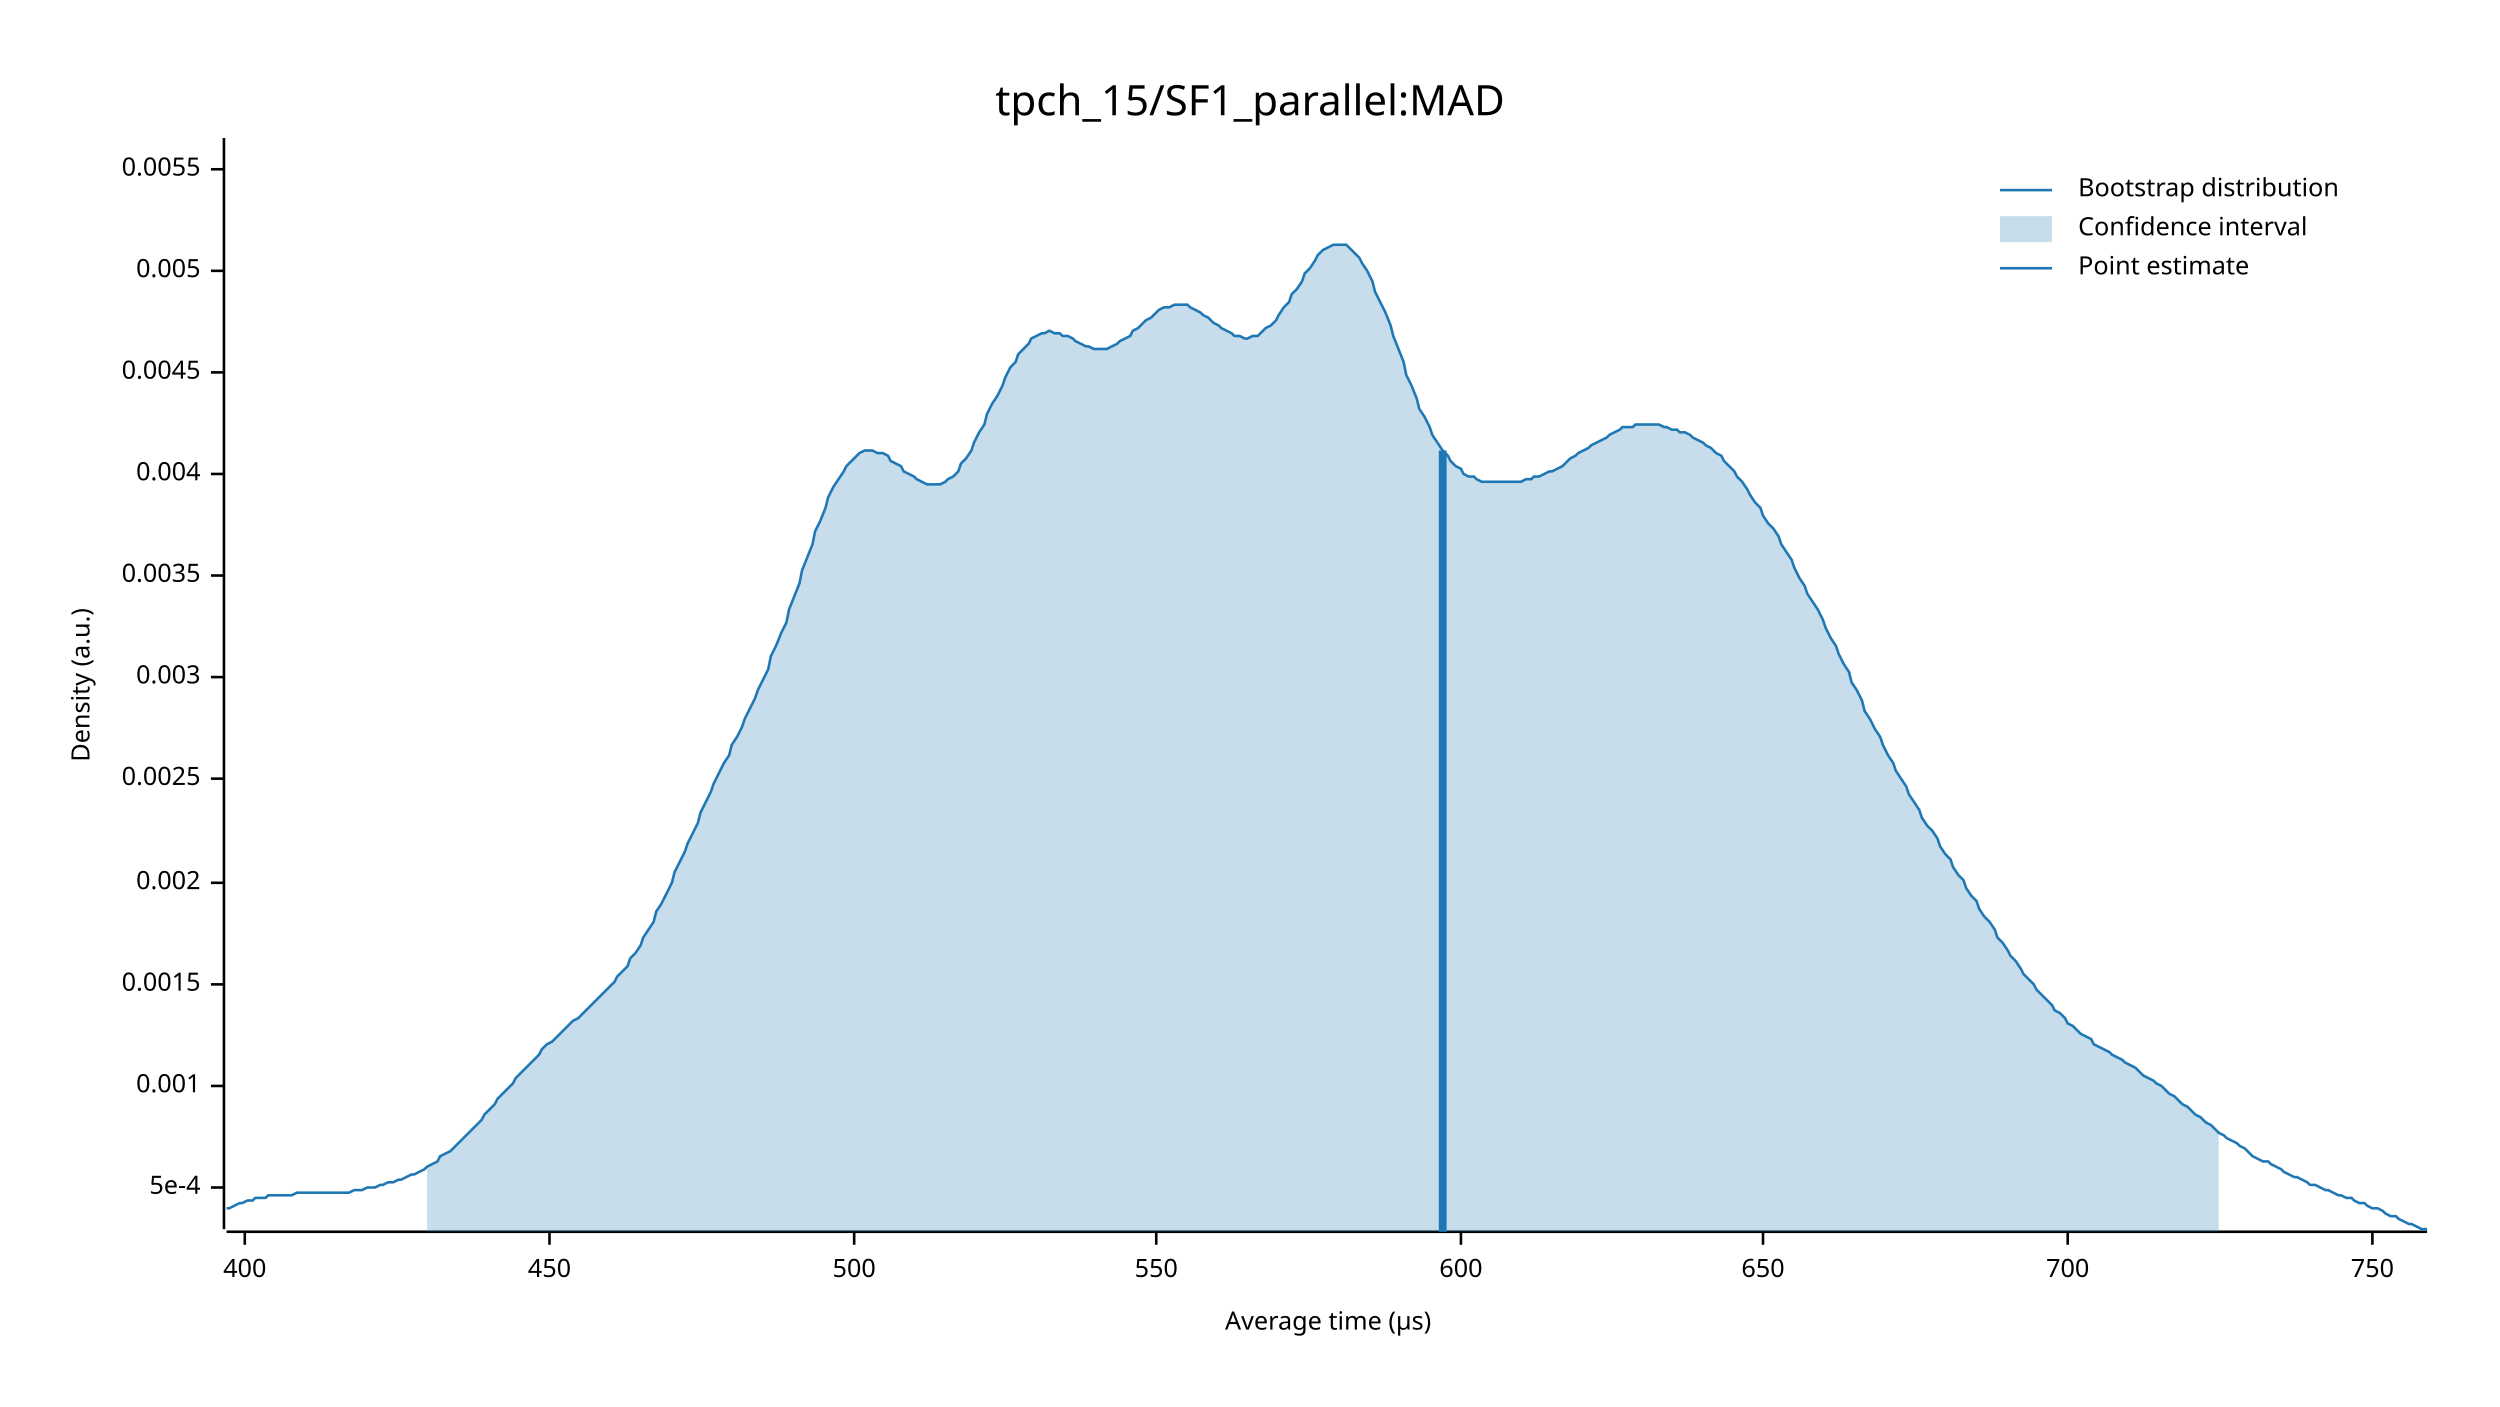
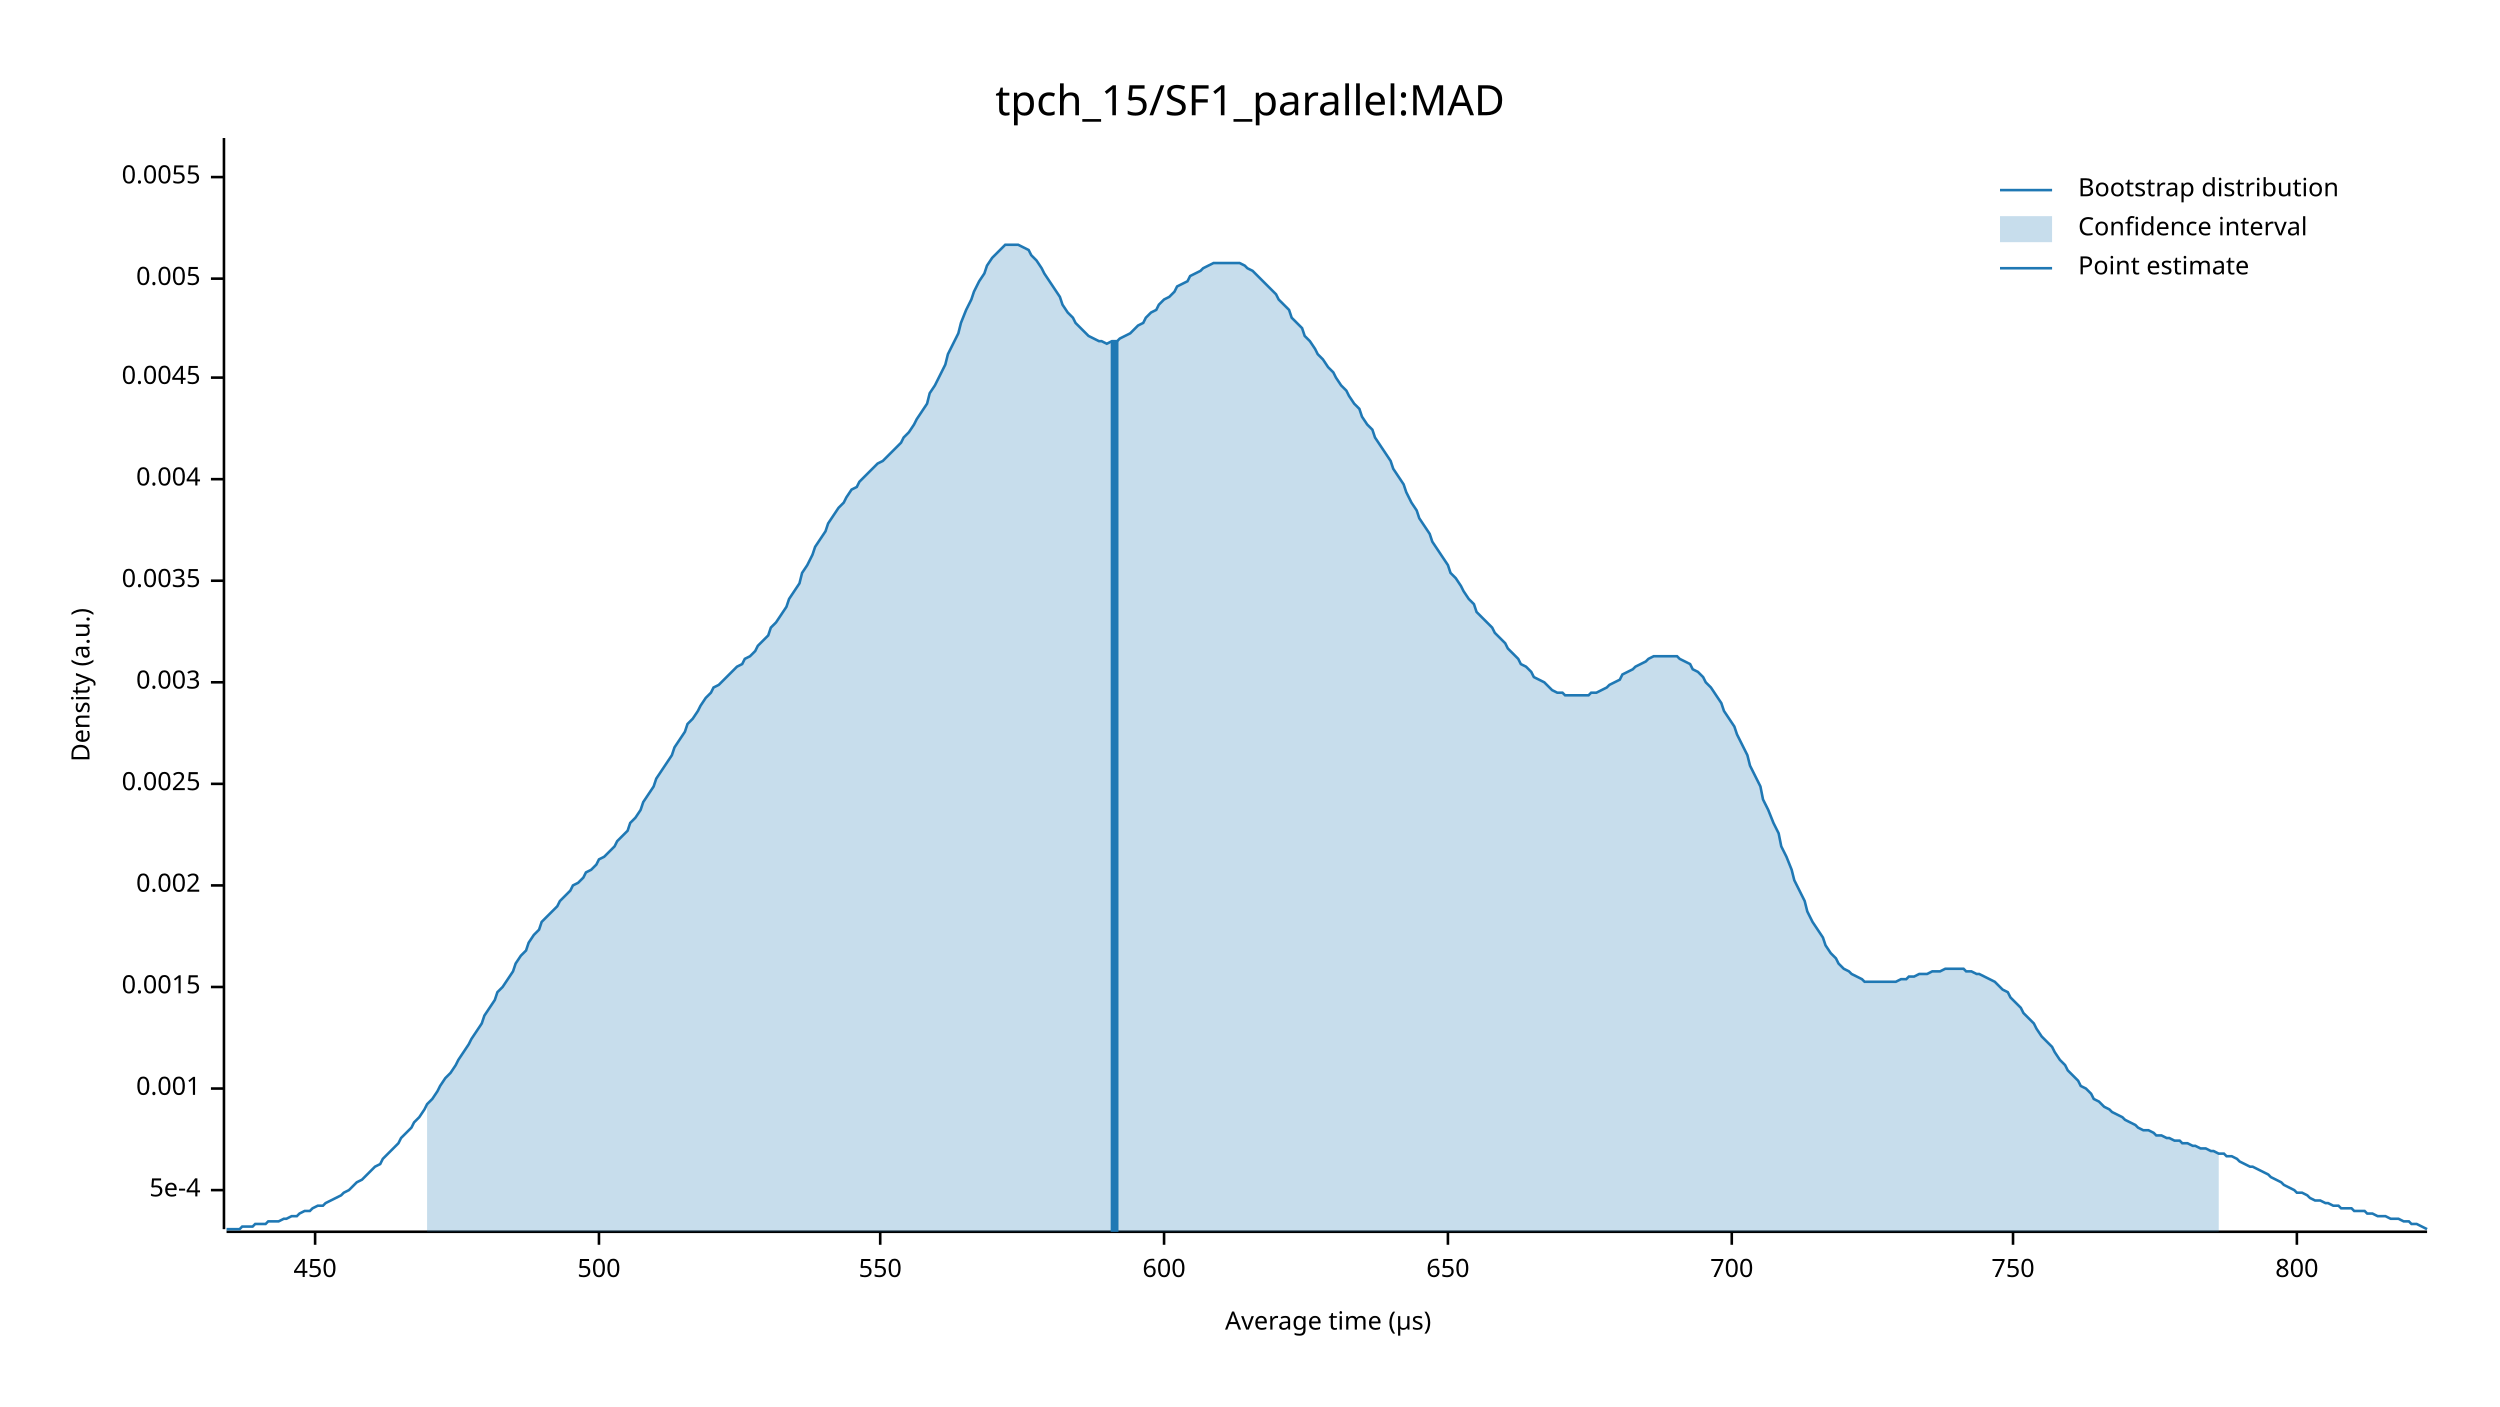
<svg xmlns="http://www.w3.org/2000/svg" width="960" height="540" viewBox="0 0 960 540">
  <text x="480" y="32" dy="0.76em" text-anchor="middle" font-family="sans-serif" font-size="16.129" opacity="1" fill="#000000">
tpch_15/SF1_parallel:MAD
</text>
  <text x="27" y="263" dy="0.76em" text-anchor="middle" font-family="sans-serif" font-size="9.677" opacity="1" fill="#000000" transform="rotate(270, 27, 263)">
Density (a.u.)
</text>
  <text x="510" y="513" dy="-0.5ex" text-anchor="middle" font-family="sans-serif" font-size="9.677" opacity="1" fill="#000000">
Average time (µs)
</text>
  <polyline fill="none" opacity="1" stroke="#000000" stroke-width="1" points="86,53 86,472 " />
-   <text x="77" y="456" dy="0.5ex" text-anchor="end" font-family="sans-serif" font-size="9.677" opacity="1" fill="#000000">
+   <text x="77" y="457" dy="0.5ex" text-anchor="end" font-family="sans-serif" font-size="9.677" opacity="1" fill="#000000">
5e-4
</text>
-   <polyline fill="none" opacity="1" stroke="#000000" stroke-width="1" points="81,456 86,456 " />
-   <text x="77" y="417" dy="0.5ex" text-anchor="end" font-family="sans-serif" font-size="9.677" opacity="1" fill="#000000">
+   <polyline fill="none" opacity="1" stroke="#000000" stroke-width="1" points="81,457 86,457 " />
+   <text x="77" y="418" dy="0.5ex" text-anchor="end" font-family="sans-serif" font-size="9.677" opacity="1" fill="#000000">
0.001
</text>
-   <polyline fill="none" opacity="1" stroke="#000000" stroke-width="1" points="81,417 86,417 " />
-   <text x="77" y="378" dy="0.5ex" text-anchor="end" font-family="sans-serif" font-size="9.677" opacity="1" fill="#000000">
+   <polyline fill="none" opacity="1" stroke="#000000" stroke-width="1" points="81,418 86,418 " />
+   <text x="77" y="379" dy="0.5ex" text-anchor="end" font-family="sans-serif" font-size="9.677" opacity="1" fill="#000000">
0.0015
</text>
-   <polyline fill="none" opacity="1" stroke="#000000" stroke-width="1" points="81,378 86,378 " />
-   <text x="77" y="339" dy="0.5ex" text-anchor="end" font-family="sans-serif" font-size="9.677" opacity="1" fill="#000000">
+   <polyline fill="none" opacity="1" stroke="#000000" stroke-width="1" points="81,379 86,379 " />
+   <text x="77" y="340" dy="0.5ex" text-anchor="end" font-family="sans-serif" font-size="9.677" opacity="1" fill="#000000">
0.002
</text>
-   <polyline fill="none" opacity="1" stroke="#000000" stroke-width="1" points="81,339 86,339 " />
-   <text x="77" y="299" dy="0.5ex" text-anchor="end" font-family="sans-serif" font-size="9.677" opacity="1" fill="#000000">
+   <polyline fill="none" opacity="1" stroke="#000000" stroke-width="1" points="81,340 86,340 " />
+   <text x="77" y="301" dy="0.5ex" text-anchor="end" font-family="sans-serif" font-size="9.677" opacity="1" fill="#000000">
0.0025
</text>
-   <polyline fill="none" opacity="1" stroke="#000000" stroke-width="1" points="81,299 86,299 " />
-   <text x="77" y="260" dy="0.5ex" text-anchor="end" font-family="sans-serif" font-size="9.677" opacity="1" fill="#000000">
+   <polyline fill="none" opacity="1" stroke="#000000" stroke-width="1" points="81,301 86,301 " />
+   <text x="77" y="262" dy="0.5ex" text-anchor="end" font-family="sans-serif" font-size="9.677" opacity="1" fill="#000000">
0.003
</text>
-   <polyline fill="none" opacity="1" stroke="#000000" stroke-width="1" points="81,260 86,260 " />
-   <text x="77" y="221" dy="0.5ex" text-anchor="end" font-family="sans-serif" font-size="9.677" opacity="1" fill="#000000">
+   <polyline fill="none" opacity="1" stroke="#000000" stroke-width="1" points="81,262 86,262 " />
+   <text x="77" y="223" dy="0.5ex" text-anchor="end" font-family="sans-serif" font-size="9.677" opacity="1" fill="#000000">
0.0035
</text>
-   <polyline fill="none" opacity="1" stroke="#000000" stroke-width="1" points="81,221 86,221 " />
-   <text x="77" y="182" dy="0.5ex" text-anchor="end" font-family="sans-serif" font-size="9.677" opacity="1" fill="#000000">
+   <polyline fill="none" opacity="1" stroke="#000000" stroke-width="1" points="81,223 86,223 " />
+   <text x="77" y="184" dy="0.5ex" text-anchor="end" font-family="sans-serif" font-size="9.677" opacity="1" fill="#000000">
0.004
</text>
-   <polyline fill="none" opacity="1" stroke="#000000" stroke-width="1" points="81,182 86,182 " />
-   <text x="77" y="143" dy="0.5ex" text-anchor="end" font-family="sans-serif" font-size="9.677" opacity="1" fill="#000000">
+   <polyline fill="none" opacity="1" stroke="#000000" stroke-width="1" points="81,184 86,184 " />
+   <text x="77" y="145" dy="0.5ex" text-anchor="end" font-family="sans-serif" font-size="9.677" opacity="1" fill="#000000">
0.0045
</text>
-   <polyline fill="none" opacity="1" stroke="#000000" stroke-width="1" points="81,143 86,143 " />
-   <text x="77" y="104" dy="0.5ex" text-anchor="end" font-family="sans-serif" font-size="9.677" opacity="1" fill="#000000">
+   <polyline fill="none" opacity="1" stroke="#000000" stroke-width="1" points="81,145 86,145 " />
+   <text x="77" y="107" dy="0.5ex" text-anchor="end" font-family="sans-serif" font-size="9.677" opacity="1" fill="#000000">
0.005
</text>
-   <polyline fill="none" opacity="1" stroke="#000000" stroke-width="1" points="81,104 86,104 " />
-   <text x="77" y="65" dy="0.5ex" text-anchor="end" font-family="sans-serif" font-size="9.677" opacity="1" fill="#000000">
+   <polyline fill="none" opacity="1" stroke="#000000" stroke-width="1" points="81,107 86,107 " />
+   <text x="77" y="68" dy="0.5ex" text-anchor="end" font-family="sans-serif" font-size="9.677" opacity="1" fill="#000000">
0.0055
</text>
-   <polyline fill="none" opacity="1" stroke="#000000" stroke-width="1" points="81,65 86,65 " />
+   <polyline fill="none" opacity="1" stroke="#000000" stroke-width="1" points="81,68 86,68 " />
  <polyline fill="none" opacity="1" stroke="#000000" stroke-width="1" points="87,473 932,473 " />
-   <text x="94" y="483" dy="0.76em" text-anchor="middle" font-family="sans-serif" font-size="9.677" opacity="1" fill="#000000">
- 400
- </text>
-   <polyline fill="none" opacity="1" stroke="#000000" stroke-width="1" points="94,473 94,478 " />
-   <text x="211" y="483" dy="0.76em" text-anchor="middle" font-family="sans-serif" font-size="9.677" opacity="1" fill="#000000">
+   <text x="121" y="483" dy="0.76em" text-anchor="middle" font-family="sans-serif" font-size="9.677" opacity="1" fill="#000000">
450
</text>
-   <polyline fill="none" opacity="1" stroke="#000000" stroke-width="1" points="211,473 211,478 " />
-   <text x="328" y="483" dy="0.76em" text-anchor="middle" font-family="sans-serif" font-size="9.677" opacity="1" fill="#000000">
+   <polyline fill="none" opacity="1" stroke="#000000" stroke-width="1" points="121,473 121,478 " />
+   <text x="230" y="483" dy="0.76em" text-anchor="middle" font-family="sans-serif" font-size="9.677" opacity="1" fill="#000000">
500
</text>
-   <polyline fill="none" opacity="1" stroke="#000000" stroke-width="1" points="328,473 328,478 " />
-   <text x="444" y="483" dy="0.76em" text-anchor="middle" font-family="sans-serif" font-size="9.677" opacity="1" fill="#000000">
+   <polyline fill="none" opacity="1" stroke="#000000" stroke-width="1" points="230,473 230,478 " />
+   <text x="338" y="483" dy="0.76em" text-anchor="middle" font-family="sans-serif" font-size="9.677" opacity="1" fill="#000000">
550
</text>
-   <polyline fill="none" opacity="1" stroke="#000000" stroke-width="1" points="444,473 444,478 " />
-   <text x="561" y="483" dy="0.76em" text-anchor="middle" font-family="sans-serif" font-size="9.677" opacity="1" fill="#000000">
+   <polyline fill="none" opacity="1" stroke="#000000" stroke-width="1" points="338,473 338,478 " />
+   <text x="447" y="483" dy="0.76em" text-anchor="middle" font-family="sans-serif" font-size="9.677" opacity="1" fill="#000000">
600
</text>
-   <polyline fill="none" opacity="1" stroke="#000000" stroke-width="1" points="561,473 561,478 " />
-   <text x="677" y="483" dy="0.76em" text-anchor="middle" font-family="sans-serif" font-size="9.677" opacity="1" fill="#000000">
+   <polyline fill="none" opacity="1" stroke="#000000" stroke-width="1" points="447,473 447,478 " />
+   <text x="556" y="483" dy="0.76em" text-anchor="middle" font-family="sans-serif" font-size="9.677" opacity="1" fill="#000000">
650
</text>
-   <polyline fill="none" opacity="1" stroke="#000000" stroke-width="1" points="677,473 677,478 " />
-   <text x="794" y="483" dy="0.76em" text-anchor="middle" font-family="sans-serif" font-size="9.677" opacity="1" fill="#000000">
+   <polyline fill="none" opacity="1" stroke="#000000" stroke-width="1" points="556,473 556,478 " />
+   <text x="665" y="483" dy="0.76em" text-anchor="middle" font-family="sans-serif" font-size="9.677" opacity="1" fill="#000000">
700
</text>
-   <polyline fill="none" opacity="1" stroke="#000000" stroke-width="1" points="794,473 794,478 " />
-   <text x="911" y="483" dy="0.76em" text-anchor="middle" font-family="sans-serif" font-size="9.677" opacity="1" fill="#000000">
+   <polyline fill="none" opacity="1" stroke="#000000" stroke-width="1" points="665,473 665,478 " />
+   <text x="773" y="483" dy="0.76em" text-anchor="middle" font-family="sans-serif" font-size="9.677" opacity="1" fill="#000000">
750
</text>
-   <polyline fill="none" opacity="1" stroke="#000000" stroke-width="1" points="911,473 911,478 " />
-   <polyline fill="none" opacity="1" stroke="#1F78B4" stroke-width="1" points="87,464 88,464 90,463 92,462 93,462 95,461 97,461 98,460 100,460 102,460 103,459 105,459 107,459 109,459 110,459 112,459 114,458 115,458 117,458 119,458 120,458 122,458 124,458 125,458 127,458 129,458 131,458 132,458 134,458 136,457 137,457 139,457 141,456 142,456 144,456 146,455 147,455 149,454 151,454 153,453 154,453 156,452 158,451 159,451 161,450 163,449 164,448 166,447 168,446 169,444 171,443 173,442 175,440 176,439 178,437 180,435 181,434 183,432 185,430 186,428 188,426 190,424 191,422 193,420 195,418 197,416 198,414 200,412 202,410 203,409 205,407 207,405 208,403 210,401 212,400 214,398 215,397 217,395 219,393 220,392 222,391 224,389 225,388 227,386 229,384 230,383 232,381 234,379 236,377 237,375 239,373 241,371 242,368 244,366 246,363 247,360 249,357 251,354 252,350 254,347 256,343 258,339 259,335 261,331 263,327 264,324 266,320 268,316 269,312 271,308 273,304 274,301 276,297 278,293 280,290 281,286 283,283 285,279 286,276 288,272 290,268 291,265 293,261 295,257 296,252 298,248 300,243 302,239 303,234 305,229 307,224 308,219 310,214 312,209 313,204 315,200 317,195 318,191 320,187 322,184 324,181 325,179 327,177 329,175 330,174 332,173 334,173 335,173 337,174 339,174 341,175 342,177 344,178 346,179 347,181 349,182 351,183 352,184 354,185 356,186 357,186 359,186 361,186 363,185 364,184 366,183 368,181 369,178 371,176 373,173 374,170 376,166 378,163 379,159 381,155 383,152 385,148 386,145 388,141 390,139 391,136 393,134 395,132 396,130 398,129 400,128 401,128 403,127 405,128 407,128 408,129 410,129 412,130 413,131 415,132 417,133 418,133 420,134 422,134 423,134 425,134 427,133 429,132 430,131 432,130 434,129 435,127 437,126 439,124 440,123 442,122 444,120 445,119 447,118 449,118 451,117 452,117 454,117 456,117 457,118 459,119 461,120 462,121 464,122 466,124 468,125 469,126 471,127 473,128 474,129 476,129 478,130 479,130 481,129 483,129 484,128 486,126 488,125 490,123 491,121 493,118 495,116 496,113 498,111 500,108 501,105 503,103 505,100 506,98 508,96 510,95 512,94 513,94 515,94 517,94 518,95 520,97 522,99 523,101 525,104 527,108 528,112 530,116 532,120 534,125 535,129 537,134 539,139 540,144 542,148 544,153 545,157 547,160 549,164 550,167 552,170 554,173 556,175 557,177 559,179 561,180 562,182 564,183 566,183 567,184 569,185 571,185 573,185 574,185 576,185 578,185 579,185 581,185 583,185 584,185 586,184 588,184 589,183 591,183 593,182 595,181 596,181 598,180 600,179 601,178 603,176 605,175 606,174 608,173 610,172 611,171 613,170 615,169 617,168 618,167 620,166 622,165 623,164 625,164 627,164 628,163 630,163 632,163 633,163 635,163 637,163 639,164 640,164 642,165 644,165 645,166 647,166 649,167 650,168 652,169 654,170 655,171 657,172 659,174 661,175 662,177 664,179 666,181 667,183 669,185 671,188 672,190 674,193 676,195 677,198 679,201 681,203 683,206 684,209 686,212 688,215 689,218 691,222 693,225 694,228 696,231 698,234 700,238 701,241 703,245 705,248 706,251 708,255 710,258 711,262 713,265 715,269 716,273 718,276 720,280 722,283 723,286 725,290 727,293 728,296 730,299 732,302 733,305 735,308 737,311 738,314 740,317 742,319 744,322 745,325 747,328 749,330 750,333 752,336 754,338 755,341 757,344 759,346 760,349 762,352 764,354 766,357 767,360 769,362 771,365 772,367 774,369 776,372 777,374 779,376 781,378 782,380 784,382 786,384 788,386 789,388 791,389 793,391 794,393 796,394 798,396 799,397 801,398 803,399 804,401 806,402 808,403 810,404 811,405 813,406 815,407 816,408 818,409 820,410 821,411 823,413 825,414 827,415 828,416 830,417 832,419 833,420 835,421 837,423 838,424 840,425 842,427 843,428 845,429 847,431 849,432 850,433 852,435 854,436 855,437 857,438 859,439 860,440 862,441 864,443 865,444 867,445 869,446 871,446 872,447 874,448 876,449 877,450 879,451 881,452 882,452 884,453 886,454 887,455 889,455 891,456 893,457 894,457 896,458 898,459 899,459 901,460 903,460 904,461 906,462 908,462 909,463 911,464 913,464 915,465 916,466 918,467 920,467 921,468 923,469 925,470 926,470 928,471 930,472 932,472 " />
-   <polygon opacity="0.25" fill="#1F78B4" points="164,448 166,447 168,446 169,444 171,443 173,442 175,440 176,439 178,437 180,435 181,434 183,432 185,430 186,428 188,426 190,424 191,422 193,420 195,418 197,416 198,414 200,412 202,410 203,409 205,407 207,405 208,403 210,401 212,400 214,398 215,397 217,395 219,393 220,392 222,391 224,389 225,388 227,386 229,384 230,383 232,381 234,379 236,377 237,375 239,373 241,371 242,368 244,366 246,363 247,360 249,357 251,354 252,350 254,347 256,343 258,339 259,335 261,331 263,327 264,324 266,320 268,316 269,312 271,308 273,304 274,301 276,297 278,293 280,290 281,286 283,283 285,279 286,276 288,272 290,268 291,265 293,261 295,257 296,252 298,248 300,243 302,239 303,234 305,229 307,224 308,219 310,214 312,209 313,204 315,200 317,195 318,191 320,187 322,184 324,181 325,179 327,177 329,175 330,174 332,173 334,173 335,173 337,174 339,174 341,175 342,177 344,178 346,179 347,181 349,182 351,183 352,184 354,185 356,186 357,186 359,186 361,186 363,185 364,184 366,183 368,181 369,178 371,176 373,173 374,170 376,166 378,163 379,159 381,155 383,152 385,148 386,145 388,141 390,139 391,136 393,134 395,132 396,130 398,129 400,128 401,128 403,127 405,128 407,128 408,129 410,129 412,130 413,131 415,132 417,133 418,133 420,134 422,134 423,134 425,134 427,133 429,132 430,131 432,130 434,129 435,127 437,126 439,124 440,123 442,122 444,120 445,119 447,118 449,118 451,117 452,117 454,117 456,117 457,118 459,119 461,120 462,121 464,122 466,124 468,125 469,126 471,127 473,128 474,129 476,129 478,130 479,130 481,129 483,129 484,128 486,126 488,125 490,123 491,121 493,118 495,116 496,113 498,111 500,108 501,105 503,103 505,100 506,98 508,96 510,95 512,94 513,94 515,94 517,94 518,95 520,97 522,99 523,101 525,104 527,108 528,112 530,116 532,120 534,125 535,129 537,134 539,139 540,144 542,148 544,153 545,157 547,160 549,164 550,167 552,170 554,173 556,175 557,177 559,179 561,180 562,182 564,183 566,183 567,184 569,185 571,185 573,185 574,185 576,185 578,185 579,185 581,185 583,185 584,185 586,184 588,184 589,183 591,183 593,182 595,181 596,181 598,180 600,179 601,178 603,176 605,175 606,174 608,173 610,172 611,171 613,170 615,169 617,168 618,167 620,166 622,165 623,164 625,164 627,164 628,163 630,163 632,163 633,163 635,163 637,163 639,164 640,164 642,165 644,165 645,166 647,166 649,167 650,168 652,169 654,170 655,171 657,172 659,174 661,175 662,177 664,179 666,181 667,183 669,185 671,188 672,190 674,193 676,195 677,198 679,201 681,203 683,206 684,209 686,212 688,215 689,218 691,222 693,225 694,228 696,231 698,234 700,238 701,241 703,245 705,248 706,251 708,255 710,258 711,262 713,265 715,269 716,273 718,276 720,280 722,283 723,286 725,290 727,293 728,296 730,299 732,302 733,305 735,308 737,311 738,314 740,317 742,319 744,322 745,325 747,328 749,330 750,333 752,336 754,338 755,341 757,344 759,346 760,349 762,352 764,354 766,357 767,360 769,362 771,365 772,367 774,369 776,372 777,374 779,376 781,378 782,380 784,382 786,384 788,386 789,388 791,389 793,391 794,393 796,394 798,396 799,397 801,398 803,399 804,401 806,402 808,403 810,404 811,405 813,406 815,407 816,408 818,409 820,410 821,411 823,413 825,414 827,415 828,416 830,417 832,419 833,420 835,421 837,423 838,424 840,425 842,427 843,428 845,429 847,431 849,432 850,433 852,435 852,473 164,473 " />
-   <polyline fill="none" opacity="1" stroke="#1F78B4" stroke-width="3" points="554,473 554,173 " />
+   <polyline fill="none" opacity="1" stroke="#000000" stroke-width="1" points="773,473 773,478 " />
+   <text x="882" y="483" dy="0.76em" text-anchor="middle" font-family="sans-serif" font-size="9.677" opacity="1" fill="#000000">
+ 800
+ </text>
+   <polyline fill="none" opacity="1" stroke="#000000" stroke-width="1" points="882,473 882,478 " />
+   <polyline fill="none" opacity="1" stroke="#1F78B4" stroke-width="1" points="87,472 88,472 90,472 92,472 93,471 95,471 97,471 98,470 100,470 102,470 103,469 105,469 107,469 109,468 110,468 112,467 114,467 115,466 117,465 119,465 120,464 122,463 124,463 125,462 127,461 129,460 131,459 132,458 134,457 136,455 137,454 139,453 141,451 142,450 144,448 146,447 147,445 149,443 151,441 153,439 154,437 156,435 158,433 159,431 161,429 163,426 164,424 166,422 168,419 169,417 171,414 173,412 175,409 176,407 178,404 180,401 181,399 183,396 185,393 186,390 188,387 190,384 191,381 193,379 195,376 197,373 198,370 200,367 202,365 203,362 205,359 207,357 208,354 210,352 212,350 214,348 215,346 217,344 219,342 220,340 222,339 224,337 225,335 227,334 229,332 230,330 232,329 234,327 236,325 237,323 239,321 241,319 242,316 244,314 246,311 247,308 249,305 251,302 252,299 254,296 256,293 258,290 259,287 261,284 263,281 264,278 266,276 268,273 269,271 271,268 273,266 274,264 276,263 278,261 280,259 281,258 283,256 285,255 286,253 288,252 290,250 291,248 293,246 295,244 296,241 298,239 300,236 302,233 303,230 305,227 307,224 308,220 310,217 312,213 313,210 315,207 317,204 318,201 320,198 322,195 324,193 325,191 327,188 329,187 330,185 332,183 334,181 335,180 337,178 339,177 341,175 342,174 344,172 346,170 347,168 349,166 351,163 352,161 354,158 356,155 357,151 359,148 361,144 363,140 364,136 366,132 368,128 369,124 371,119 373,115 374,112 376,108 378,105 379,102 381,99 383,97 385,95 386,94 388,94 390,94 391,94 393,95 395,96 396,98 398,100 400,103 401,105 403,108 405,111 407,114 408,117 410,120 412,122 413,124 415,126 417,128 418,129 420,130 422,131 423,131 425,132 427,131 429,131 430,130 432,129 434,128 435,127 437,125 439,124 440,122 442,120 444,119 445,117 447,115 449,114 451,112 452,110 454,109 456,108 457,106 459,105 461,104 462,103 464,102 466,101 468,101 469,101 471,101 473,101 474,101 476,101 478,102 479,103 481,104 483,106 484,107 486,109 488,111 490,113 491,115 493,117 495,119 496,122 498,124 500,126 501,129 503,131 505,134 506,136 508,138 510,141 512,143 513,145 515,148 517,150 518,152 520,155 522,157 523,160 525,163 527,165 528,168 530,171 532,174 534,177 535,180 537,183 539,186 540,189 542,193 544,196 545,199 547,202 549,205 550,208 552,211 554,214 556,217 557,220 559,222 561,225 562,227 564,230 566,232 567,235 569,237 571,239 573,241 574,243 576,245 578,247 579,249 581,251 583,253 584,255 586,256 588,258 589,260 591,261 593,262 595,264 596,265 598,266 600,266 601,267 603,267 605,267 606,267 608,267 610,267 611,266 613,266 615,265 617,264 618,263 620,262 622,261 623,259 625,258 627,257 628,256 630,255 632,254 633,253 635,252 637,252 639,252 640,252 642,252 644,252 645,253 647,254 649,255 650,257 652,258 654,260 655,262 657,264 659,267 661,270 662,273 664,276 666,279 667,282 669,286 671,290 672,294 674,298 676,302 677,307 679,311 681,316 683,320 684,325 686,329 688,334 689,338 691,342 693,346 694,350 696,354 698,357 700,360 701,363 703,366 705,368 706,370 708,372 710,373 711,374 713,375 715,376 716,377 718,377 720,377 722,377 723,377 725,377 727,377 728,377 730,376 732,376 733,375 735,375 737,374 738,374 740,374 742,373 744,373 745,373 747,372 749,372 750,372 752,372 754,372 755,373 757,373 759,374 760,374 762,375 764,376 766,377 767,378 769,380 771,381 772,383 774,385 776,387 777,389 779,391 781,393 782,395 784,398 786,400 788,402 789,404 791,407 793,409 794,411 796,413 798,415 799,417 801,418 803,420 804,422 806,423 808,425 810,426 811,427 813,428 815,429 816,430 818,431 820,432 821,433 823,434 825,434 827,435 828,436 830,436 832,437 833,437 835,438 837,438 838,439 840,439 842,440 843,440 845,441 847,441 849,442 850,442 852,443 854,443 855,444 857,444 859,445 860,446 862,447 864,448 865,448 867,449 869,450 871,451 872,452 874,453 876,454 877,455 879,456 881,457 882,458 884,458 886,459 887,460 889,461 891,461 893,462 894,462 896,463 898,463 899,464 901,464 903,464 904,465 906,465 908,465 909,466 911,466 913,467 915,467 916,467 918,468 920,468 921,468 923,469 925,469 926,470 928,470 930,471 932,472 " />
+   <polygon opacity="0.25" fill="#1F78B4" points="164,424 166,422 168,419 169,417 171,414 173,412 175,409 176,407 178,404 180,401 181,399 183,396 185,393 186,390 188,387 190,384 191,381 193,379 195,376 197,373 198,370 200,367 202,365 203,362 205,359 207,357 208,354 210,352 212,350 214,348 215,346 217,344 219,342 220,340 222,339 224,337 225,335 227,334 229,332 230,330 232,329 234,327 236,325 237,323 239,321 241,319 242,316 244,314 246,311 247,308 249,305 251,302 252,299 254,296 256,293 258,290 259,287 261,284 263,281 264,278 266,276 268,273 269,271 271,268 273,266 274,264 276,263 278,261 280,259 281,258 283,256 285,255 286,253 288,252 290,250 291,248 293,246 295,244 296,241 298,239 300,236 302,233 303,230 305,227 307,224 308,220 310,217 312,213 313,210 315,207 317,204 318,201 320,198 322,195 324,193 325,191 327,188 329,187 330,185 332,183 334,181 335,180 337,178 339,177 341,175 342,174 344,172 346,170 347,168 349,166 351,163 352,161 354,158 356,155 357,151 359,148 361,144 363,140 364,136 366,132 368,128 369,124 371,119 373,115 374,112 376,108 378,105 379,102 381,99 383,97 385,95 386,94 388,94 390,94 391,94 393,95 395,96 396,98 398,100 400,103 401,105 403,108 405,111 407,114 408,117 410,120 412,122 413,124 415,126 417,128 418,129 420,130 422,131 423,131 425,132 427,131 429,131 430,130 432,129 434,128 435,127 437,125 439,124 440,122 442,120 444,119 445,117 447,115 449,114 451,112 452,110 454,109 456,108 457,106 459,105 461,104 462,103 464,102 466,101 468,101 469,101 471,101 473,101 474,101 476,101 478,102 479,103 481,104 483,106 484,107 486,109 488,111 490,113 491,115 493,117 495,119 496,122 498,124 500,126 501,129 503,131 505,134 506,136 508,138 510,141 512,143 513,145 515,148 517,150 518,152 520,155 522,157 523,160 525,163 527,165 528,168 530,171 532,174 534,177 535,180 537,183 539,186 540,189 542,193 544,196 545,199 547,202 549,205 550,208 552,211 554,214 556,217 557,220 559,222 561,225 562,227 564,230 566,232 567,235 569,237 571,239 573,241 574,243 576,245 578,247 579,249 581,251 583,253 584,255 586,256 588,258 589,260 591,261 593,262 595,264 596,265 598,266 600,266 601,267 603,267 605,267 606,267 608,267 610,267 611,266 613,266 615,265 617,264 618,263 620,262 622,261 623,259 625,258 627,257 628,256 630,255 632,254 633,253 635,252 637,252 639,252 640,252 642,252 644,252 645,253 647,254 649,255 650,257 652,258 654,260 655,262 657,264 659,267 661,270 662,273 664,276 666,279 667,282 669,286 671,290 672,294 674,298 676,302 677,307 679,311 681,316 683,320 684,325 686,329 688,334 689,338 691,342 693,346 694,350 696,354 698,357 700,360 701,363 703,366 705,368 706,370 708,372 710,373 711,374 713,375 715,376 716,377 718,377 720,377 722,377 723,377 725,377 727,377 728,377 730,376 732,376 733,375 735,375 737,374 738,374 740,374 742,373 744,373 745,373 747,372 749,372 750,372 752,372 754,372 755,373 757,373 759,374 760,374 762,375 764,376 766,377 767,378 769,380 771,381 772,383 774,385 776,387 777,389 779,391 781,393 782,395 784,398 786,400 788,402 789,404 791,407 793,409 794,411 796,413 798,415 799,417 801,418 803,420 804,422 806,423 808,425 810,426 811,427 813,428 815,429 816,430 818,431 820,432 821,433 823,434 825,434 827,435 828,436 830,436 832,437 833,437 835,438 837,438 838,439 840,439 842,440 843,440 845,441 847,441 849,442 850,442 852,443 852,473 164,473 " />
+   <polyline fill="none" opacity="1" stroke="#1F78B4" stroke-width="3" points="428,473 428,131 " />
  <text x="798" y="68" dy="0.76em" text-anchor="start" font-family="sans-serif" font-size="9.677" opacity="1" fill="#000000">
Bootstrap distribution
</text>
  <text x="798" y="83" dy="0.76em" text-anchor="start" font-family="sans-serif" font-size="9.677" opacity="1" fill="#000000">
Confidence interval
</text>
  <text x="798" y="98" dy="0.76em" text-anchor="start" font-family="sans-serif" font-size="9.677" opacity="1" fill="#000000">
Point estimate
</text>
  <polyline fill="none" opacity="1" stroke="#1F78B4" stroke-width="1" points="768,73 788,73 " />
  <rect x="768" y="83" width="20" height="10" opacity="0.25" fill="#1F78B4" stroke="none" />
  <polyline fill="none" opacity="1" stroke="#1F78B4" stroke-width="1" points="768,103 788,103 " />
</svg>
